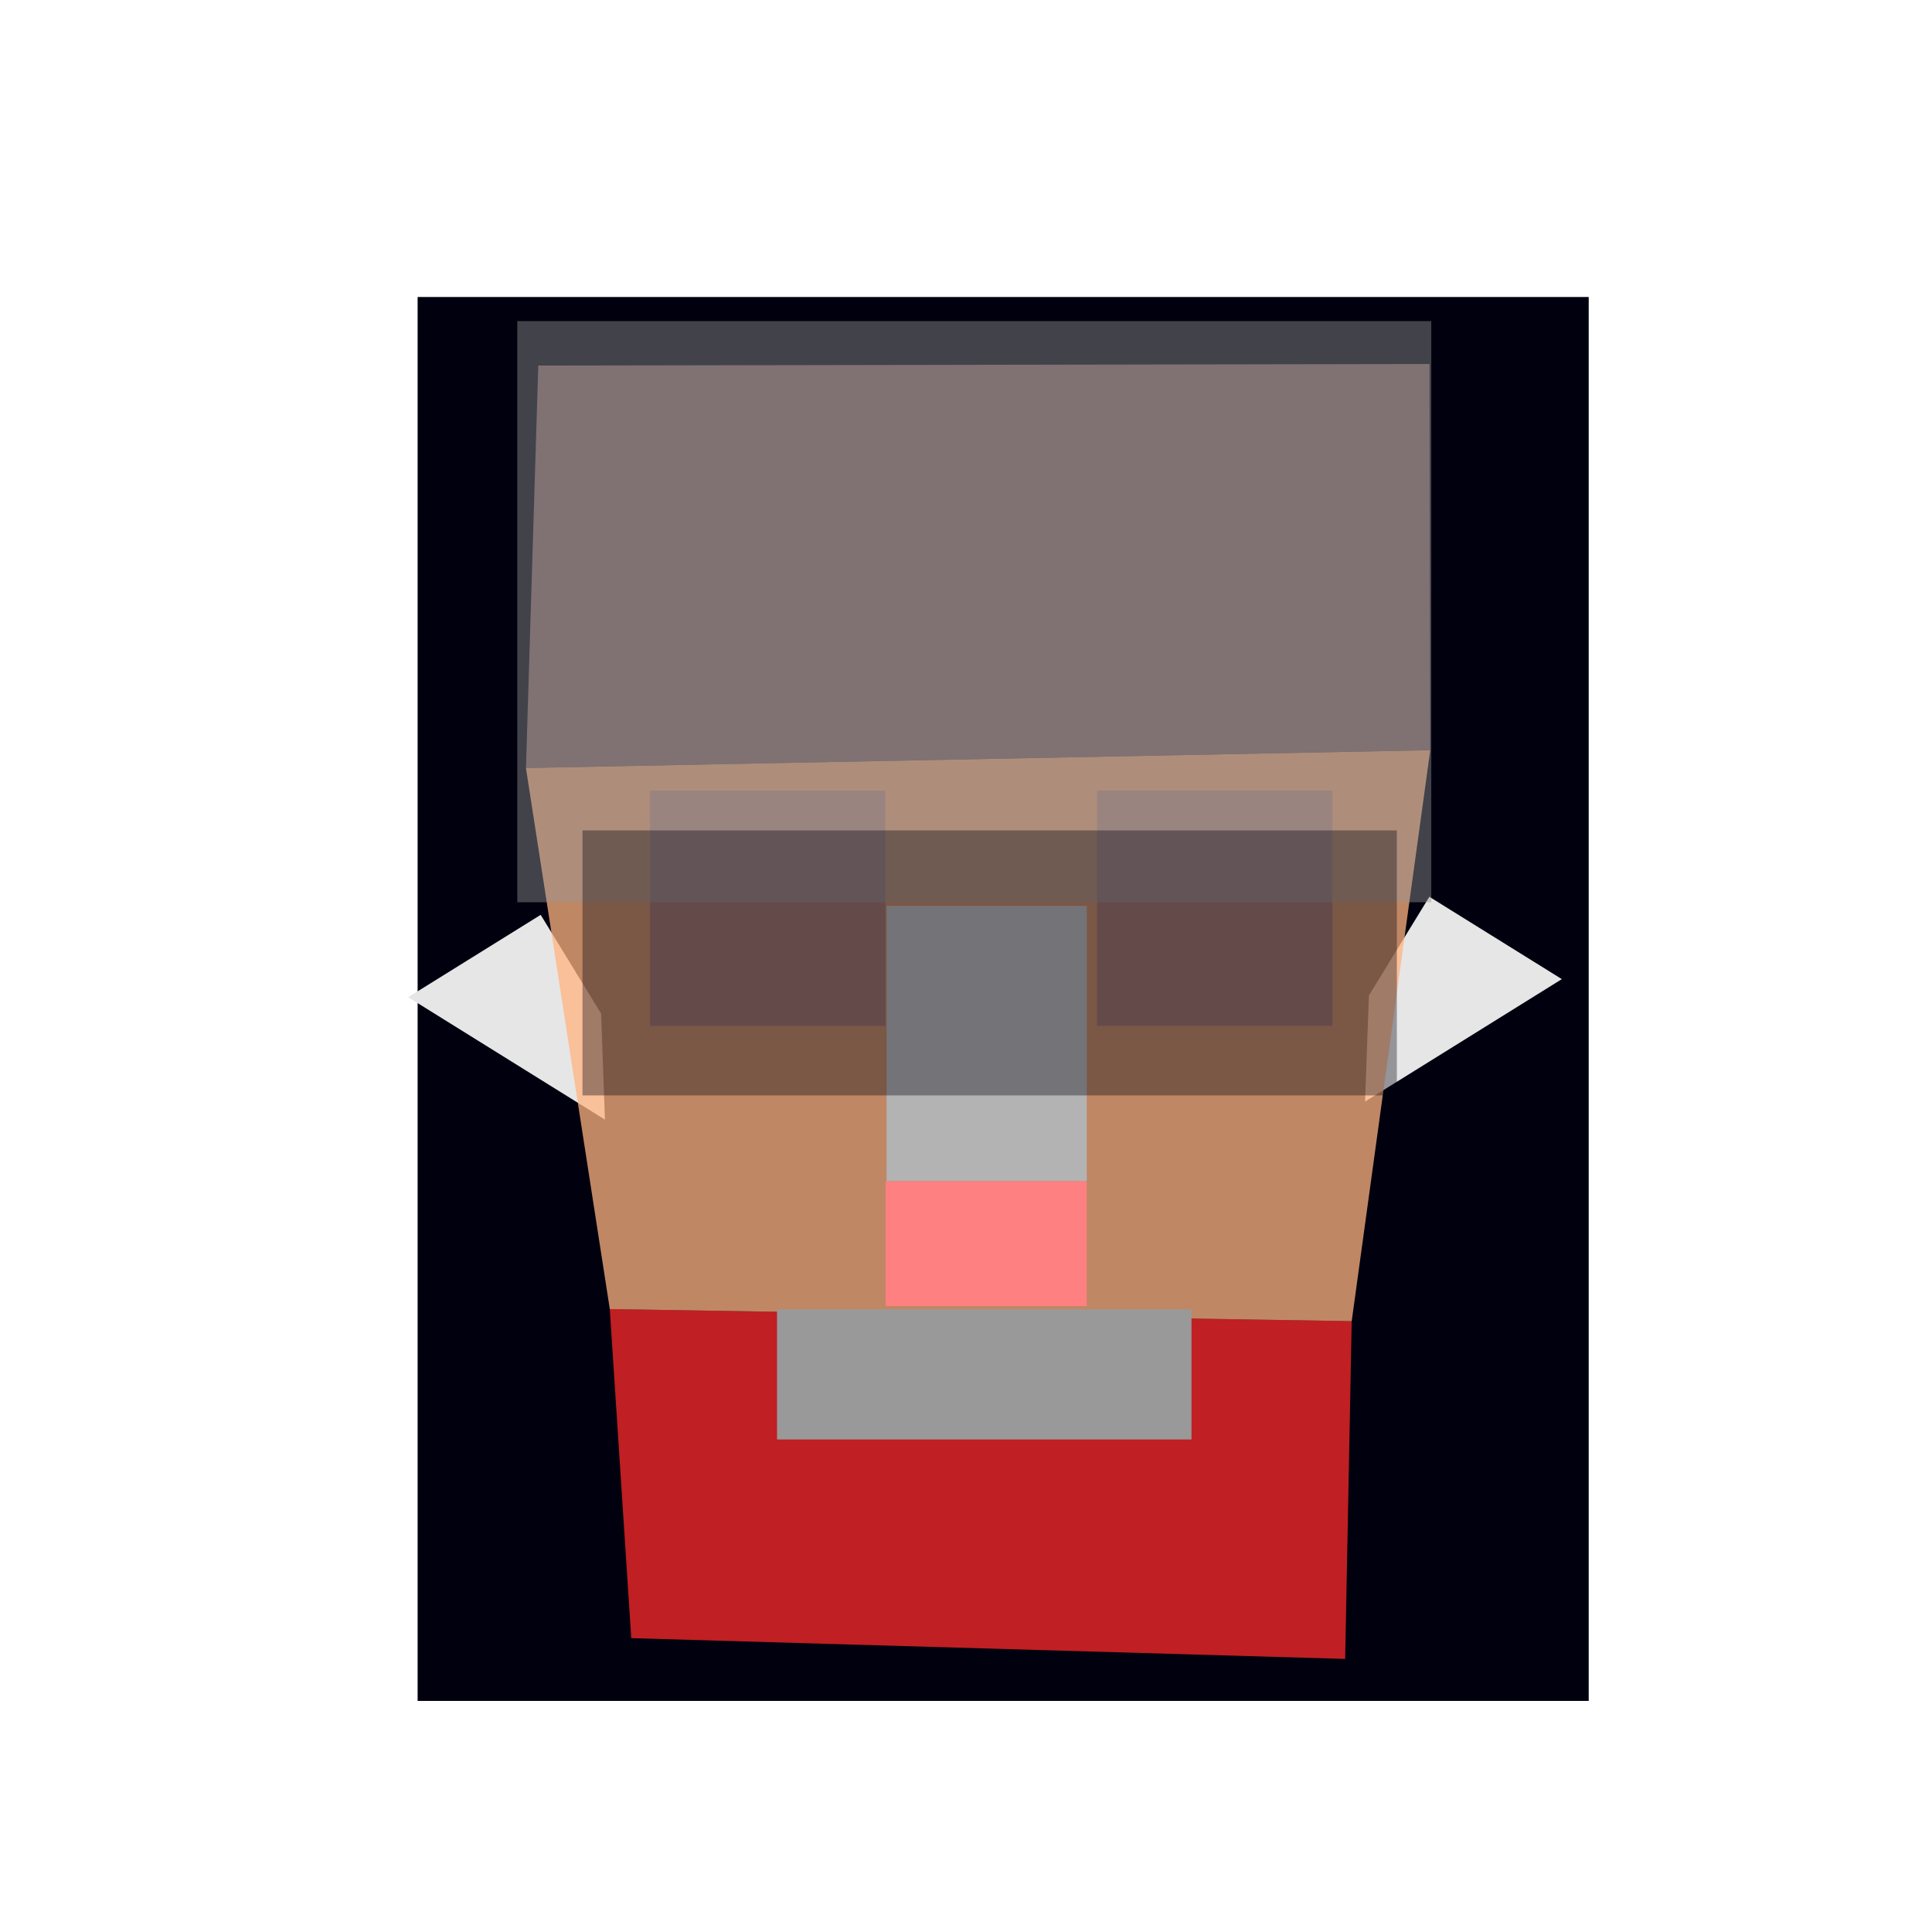
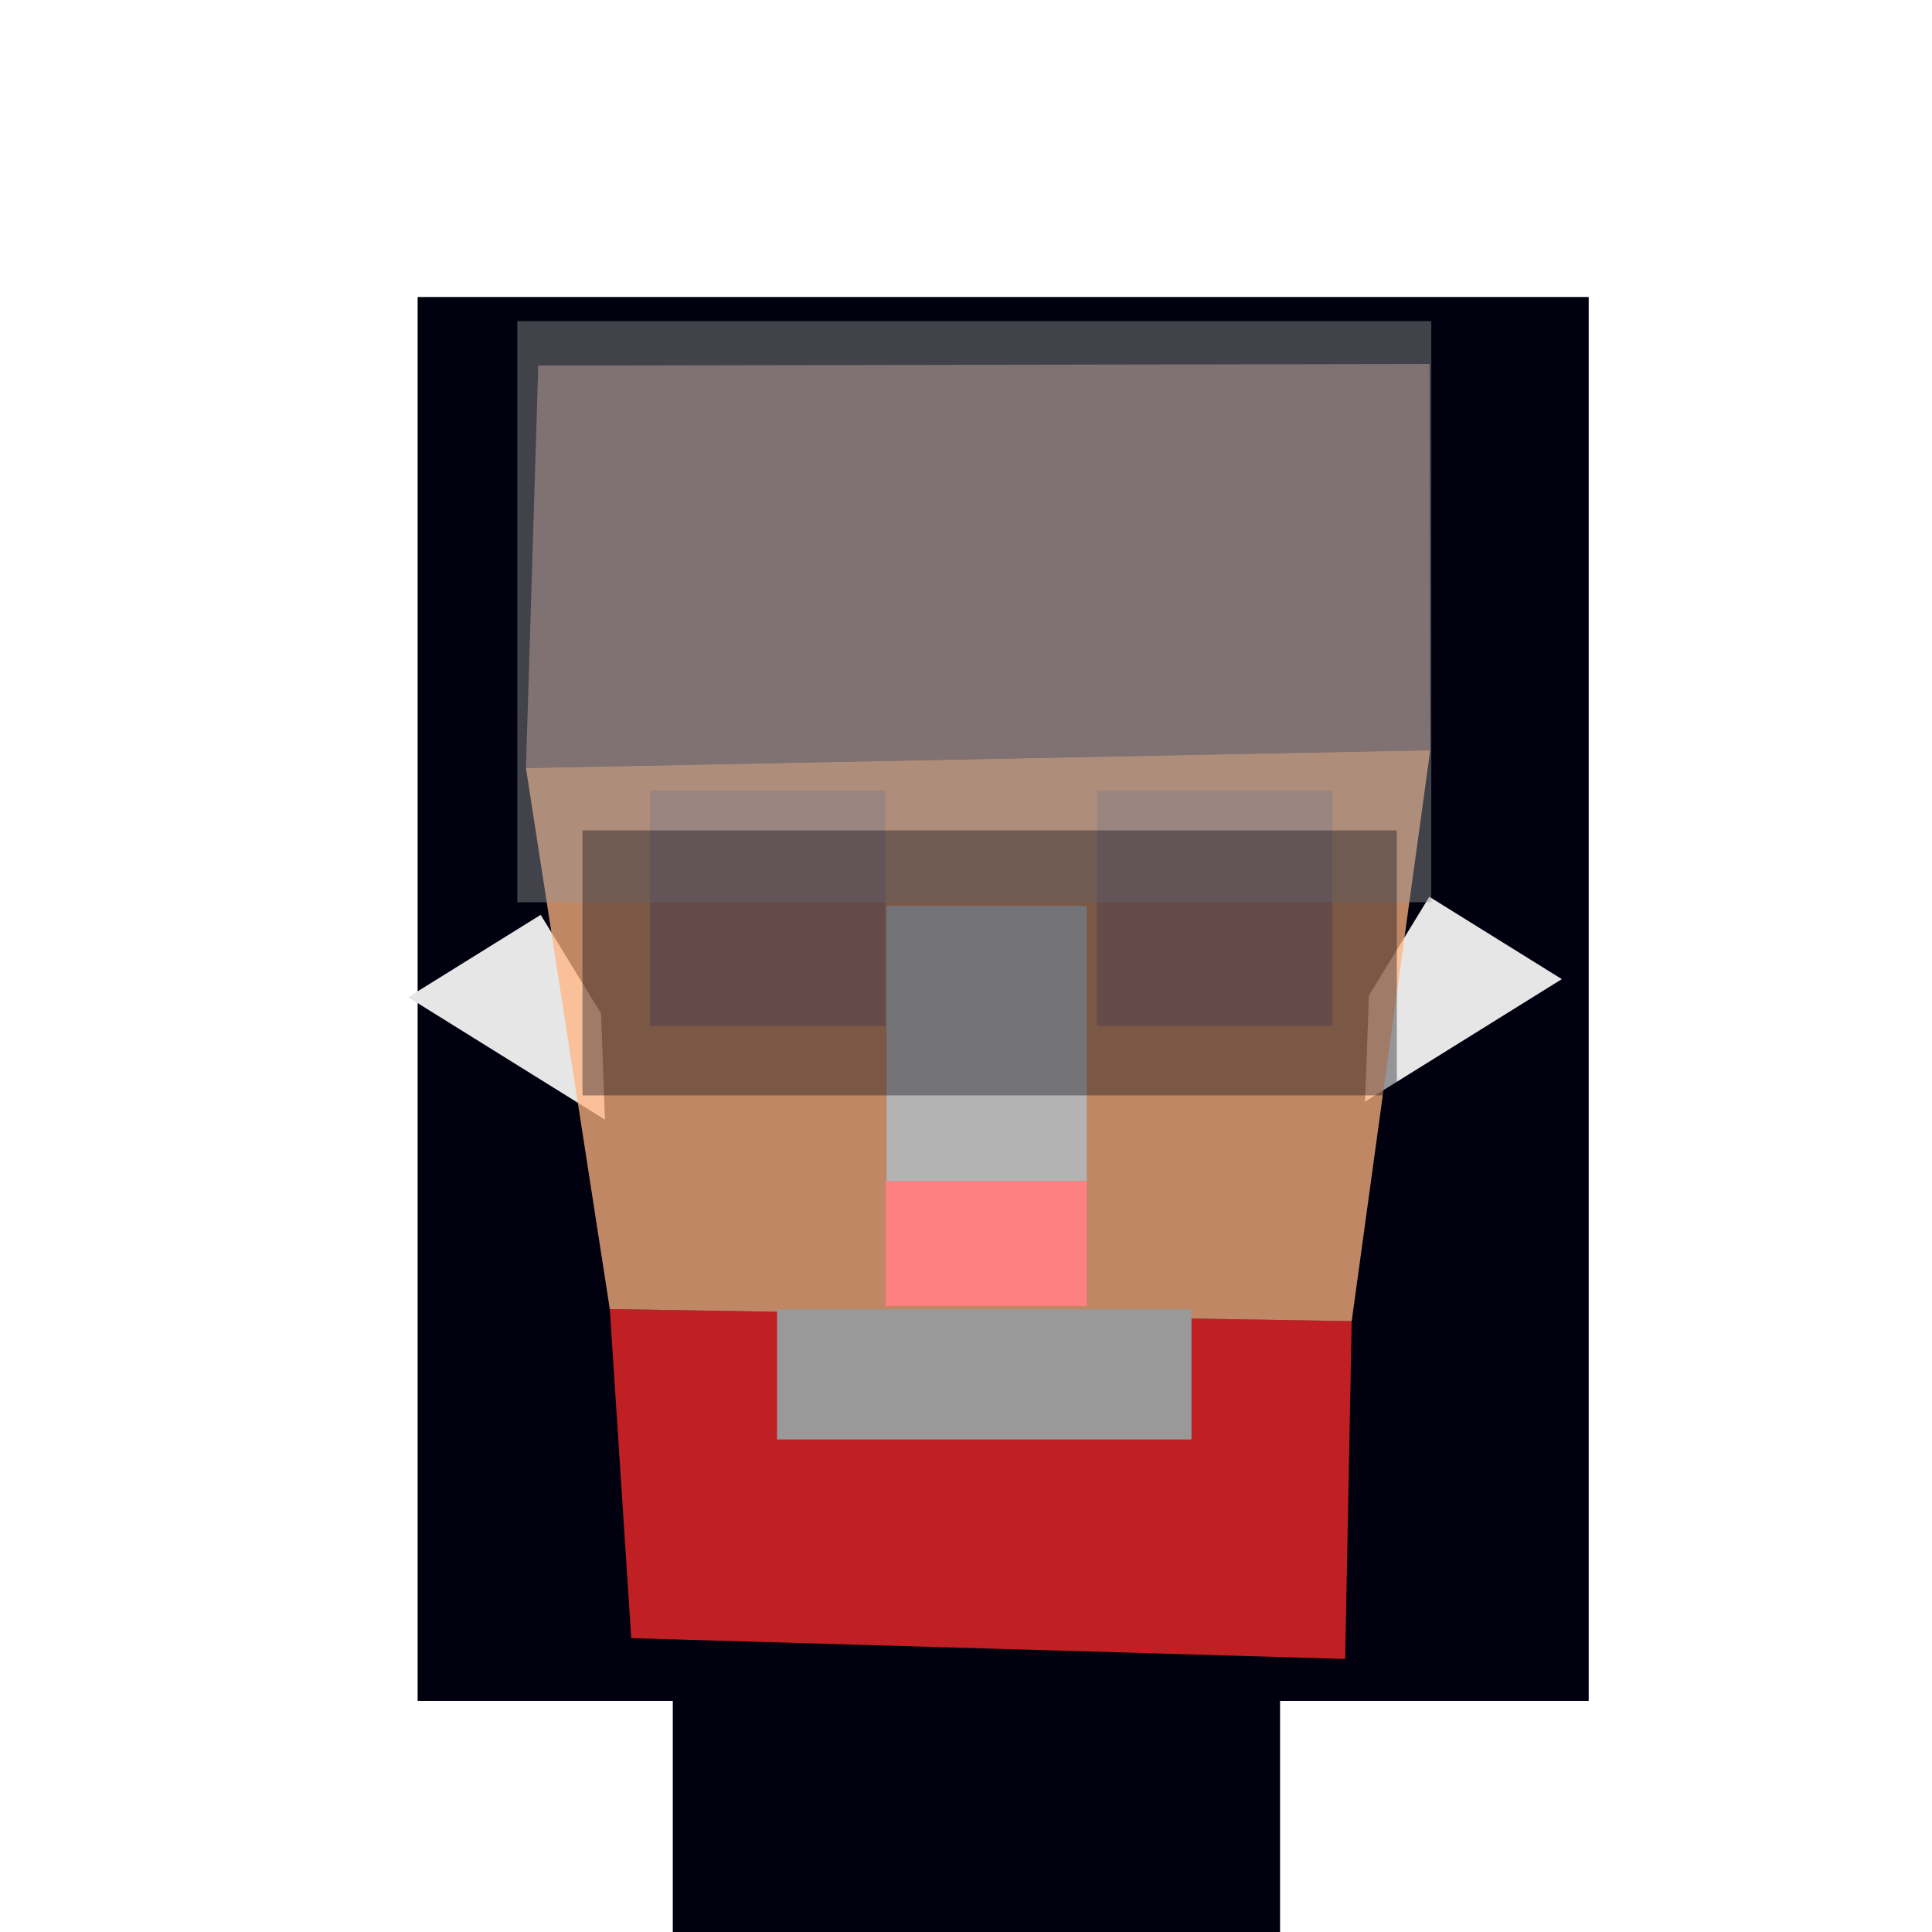
<svg xmlns="http://www.w3.org/2000/svg" width="210mm" height="210mm" viewBox="0 0 210 210" version="1.1" id="svg201" enable-background="new">
  <style id="style475" />
  <defs id="defs195" />
  <g id="layer1">
    <rect style="vector-effect:none;fill:#00000f;stroke-width:0.265;stop-color:#000000" id="rect969" width="127.291" height="152.599" x="45.394" y="32.283" />
  </g>
  <g id="contents" style="display:inline">
+     <rect y="154.461" x="73.129" height="58.635" width="66.008" id="guide_neck" style="vector-effect:none;fill:#00000f;stroke-width:0.265;stop-color:#000000" />
    <path style="display:inline;fill:#916f6f;fill-opacity:0.752;stroke-width:0.323" d="m 58.507,39.733 96.879,-0.171 0.076,41.981 -98.294,1.94 z" id="guide_skull_cap-1" />
    <path style="display:inline;fill:#ff2a2a;fill-opacity:0.752;stroke-width:0.323" d="m 66.28,142.288 80.645,1.316 -0.711,36.714 -77.6,-2.257 z" id="guide_mandible-1" />
    <path id="guide_ear-5-4" d="m 58.769,99.439 6.567,10.732 0.418,11.529 -21.388,-13.308 z" style="display:inline;fill:#e6e6e6;stroke-width:0.055" />
    <path style="display:inline;fill:#e6e6e6;stroke-width:0.055" d="m 155.362,97.474 -6.567,10.732 -0.418,11.529 21.388,-13.308 z" id="guide_ear-5-4-2" />
    <path style="display:inline;fill:#ffb380;fill-opacity:0.752;stroke-width:0.323" d="m 57.168,83.483 98.293,-1.939 -8.536,62.062 -80.643,-1.316 z" id="guide_cheek_bones-1" />
    <rect style="fill:#999999;fill-rule:evenodd;stroke-width:0.301" id="guide_mouth-1" width="45.05" height="14.15" x="84.461" y="142.313" />
    <rect y="128.391" x="96.263" height="13.567" width="21.858" id="guide_mustache" style="display:inline;fill:#ff8080;fill-rule:evenodd;stroke-width:0.336" />
    <path style="display:inline;vector-effect:none;fill:#916f6f;fill-opacity:0.752;stroke-width:0.219;stop-color:#000000" d="M 70.655,85.927 H 96.24 V 111.512 H 70.655 Z" id="guide_eye-1" />
    <rect style="display:inline;fill:#b3b3b3;stroke-width:0.163" id="guide_nose-1" width="21.762" height="29.918" x="96.365" y="98.459" />
    <path id="guide_eye-1-6" d="M 144.827,85.923 H 119.242 V 111.508 h 25.585 z" style="display:inline;vector-effect:none;fill:#916f6f;fill-opacity:0.752;stroke-width:0.219;stop-color:#000000" />
    <rect style="display:inline;opacity:0.992;fill:#999999;fill-opacity:0.441;fill-rule:evenodd;stroke-width:0.202" id="guide_hair-1" width="99.346" height="63.172" x="56.229" y="34.901">
      </rect>
    <rect style="vector-effect:none;fill:#00000f;fill-opacity:0.358;stroke-width:0.278;stop-color:#000000" id="guide_glasses:0.25:" width="88.517" height="28.802" x="63.314" y="90.264" />
  </g>
</svg>
